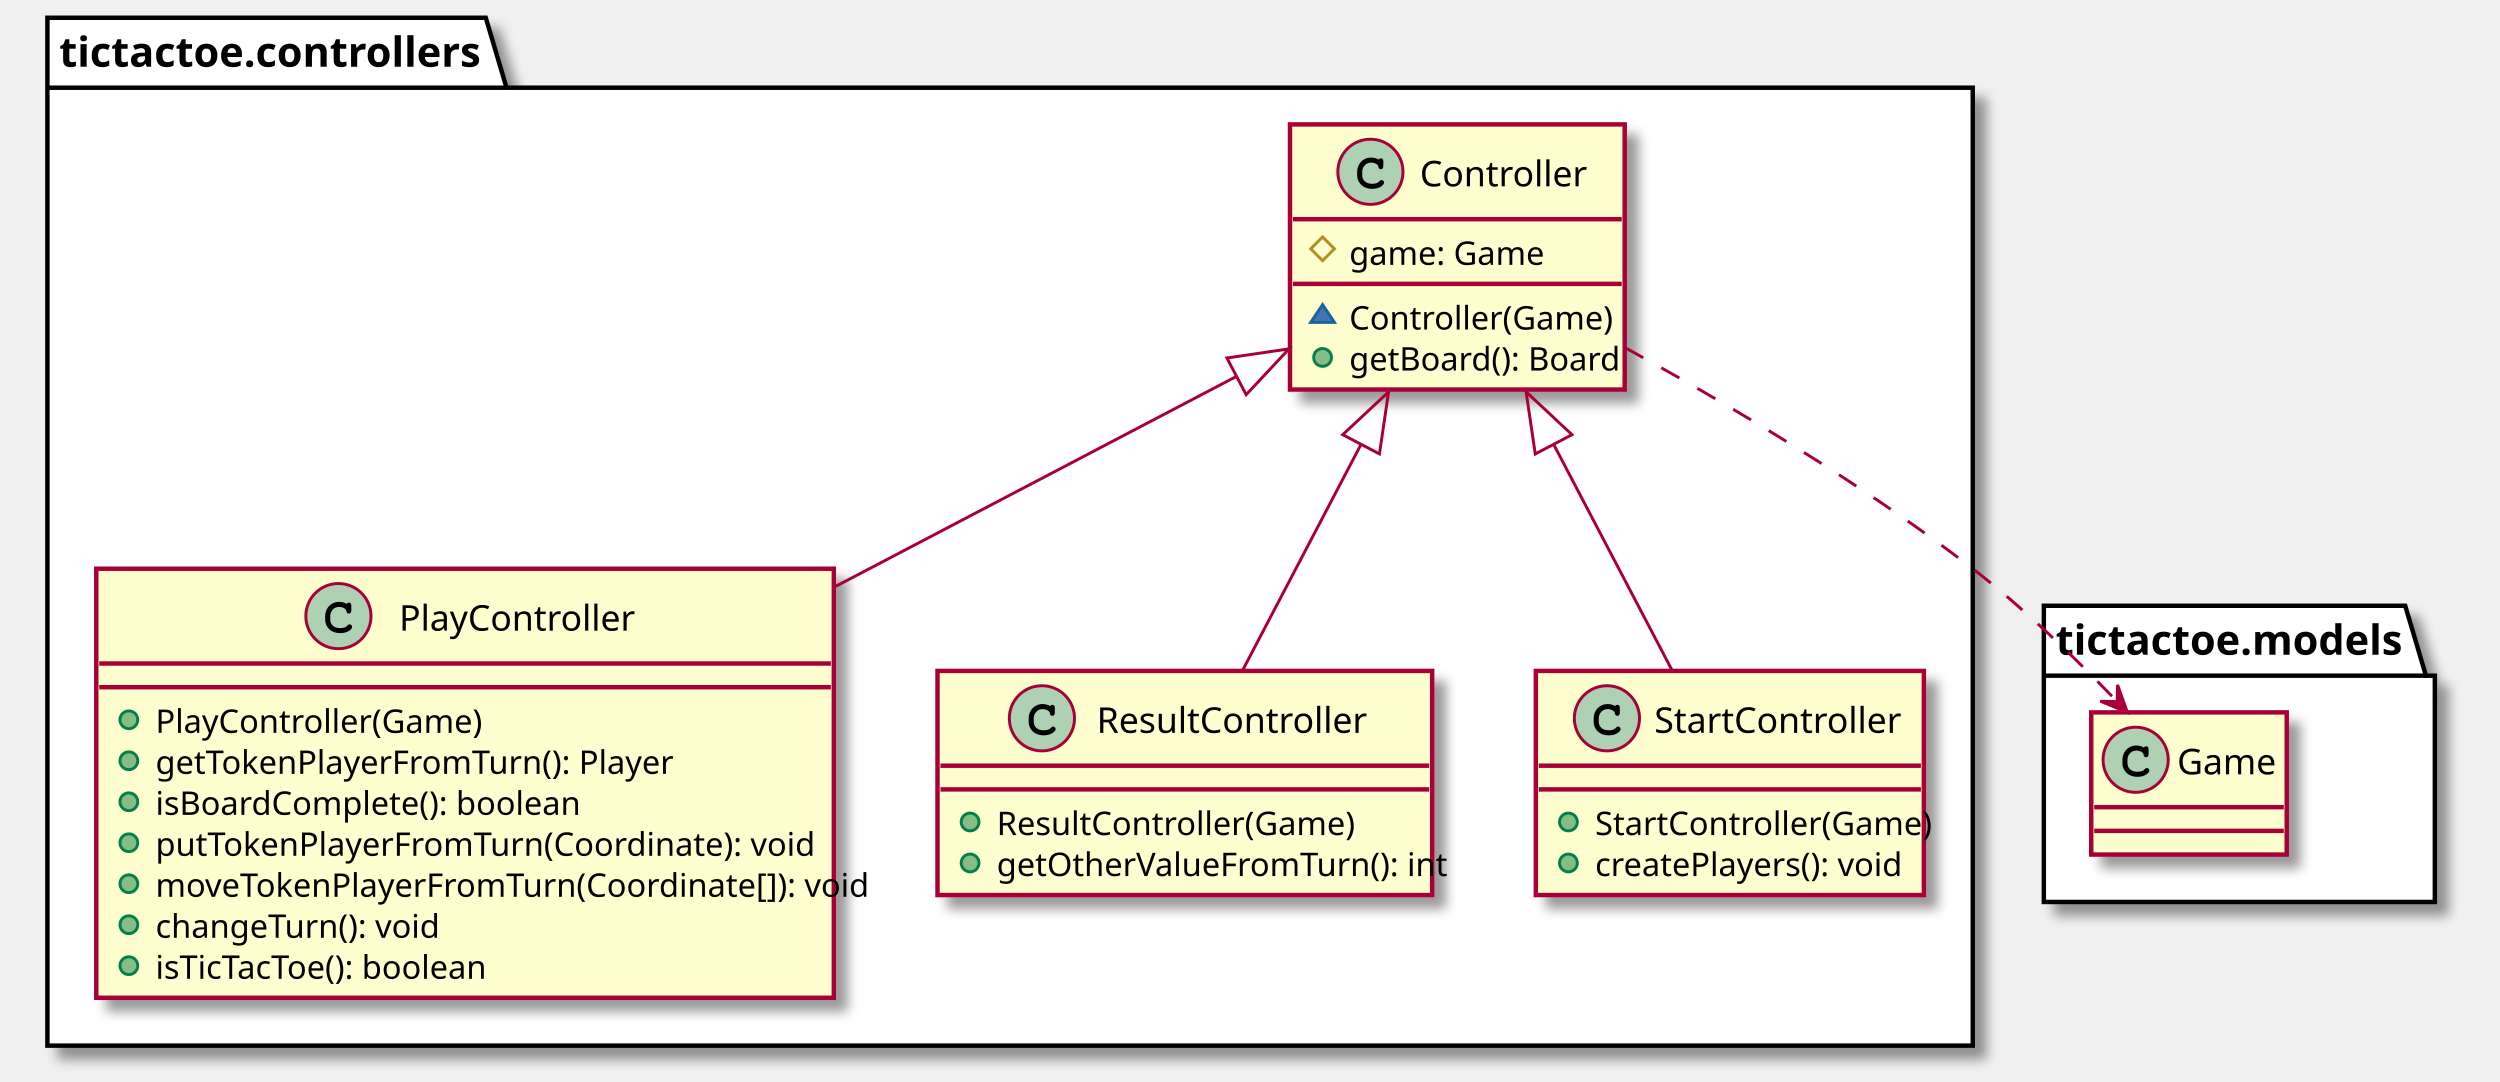
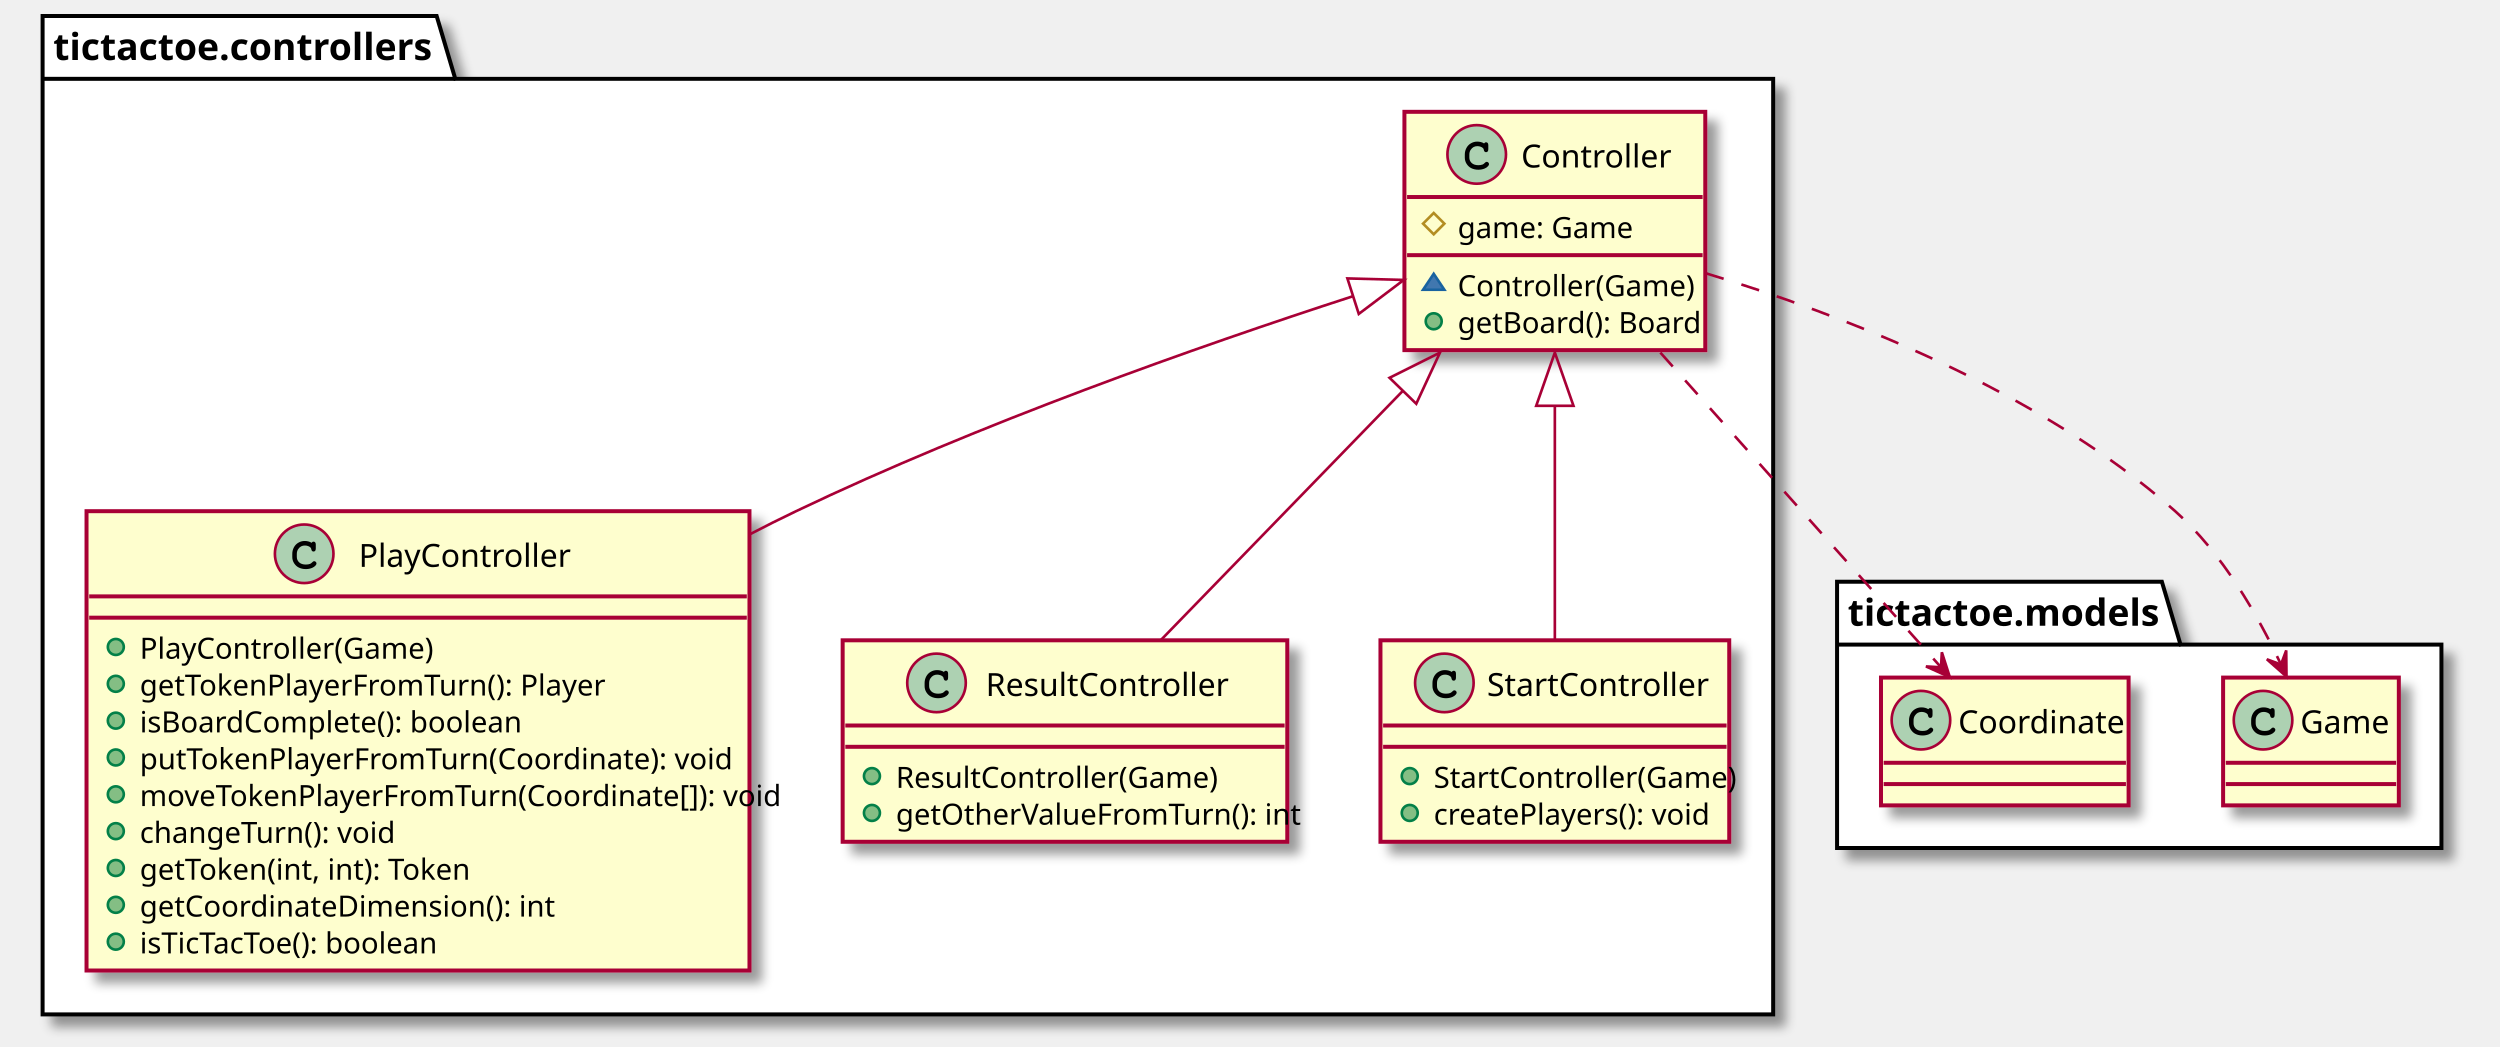
- <svg xmlns="http://www.w3.org/2000/svg" contentScriptType="application/ecmascript" contentStyleType="text/css" height="365px" preserveAspectRatio="none" style="width:844px;height:365px;" version="1.1" viewBox="0 0 844 365" width="844px" zoomAndPan="magnify">
+ <svg xmlns="http://www.w3.org/2000/svg" contentScriptType="application/ecmascript" contentStyleType="text/css" height="393px" preserveAspectRatio="none" style="width:939px;height:393px;" version="1.1" viewBox="0 0 939 393" width="939px" zoomAndPan="magnify">
  <defs>
-     <filter height="300%" id="f1k6c505e2zie6" width="300%" x="-1" y="-1">
+     <filter height="300%" id="fr5i2zwpl81jd" width="300%" x="-1" y="-1">
      <feGaussianBlur result="blurOut" stdDeviation="2.0" />
      <feColorMatrix in="blurOut" result="blurOut2" type="matrix" values="0 0 0 0 0 0 0 0 0 0 0 0 0 0 0 0 0 0 .4 0" />
      <feOffset dx="4.0" dy="4.0" in="blurOut2" result="blurOut3" />
      <feBlend in="SourceGraphic" in2="blurOut3" mode="normal" />
    </filter>
  </defs>
  <g>
-     <polygon fill="#FFFFFF" filter="url(#f1k6c505e2zie6)" points="16,6,164,6,171,29.609,666,29.609,666,353,16,353,16,6" style="stroke: #000000; stroke-width: 1.5;" />
+     <polygon fill="#FFFFFF" filter="url(#fr5i2zwpl81jd)" points="16,6,164,6,171,29.609,666,29.609,666,381,16,381,16,6" style="stroke: #000000; stroke-width: 1.5;" />
    <line style="stroke: #000000; stroke-width: 1.5;" x1="16" x2="171" y1="29.609" y2="29.609" />
    <text fill="#000000" font-family="sans-serif" font-size="14" font-weight="bold" lengthAdjust="spacingAndGlyphs" textLength="142" x="20" y="22.533">tictactoe.controllers</text>
-     <polygon fill="#FFFFFF" filter="url(#f1k6c505e2zie6)" points="690,204.5,812,204.5,819,228.109,822,228.109,822,304.5,690,304.5,690,204.5" style="stroke: #000000; stroke-width: 1.5;" />
-     <line style="stroke: #000000; stroke-width: 1.5;" x1="690" x2="819" y1="228.109" y2="228.109" />
-     <text fill="#000000" font-family="sans-serif" font-size="14" font-weight="bold" lengthAdjust="spacingAndGlyphs" textLength="116" x="694" y="221.033">tictactoe.models</text>
-     <rect fill="#FEFECE" filter="url(#f1k6c505e2zie6)" height="89.508" id="tictactoe.controllers.Controller" style="stroke: #A80036; stroke-width: 1.5;" width="113" x="435.5" y="42" />
-     <ellipse cx="462.65" cy="58" fill="#ADD1B2" rx="11" ry="11" style="stroke: #A80036; stroke-width: 1.0;" />
-     <path d="M465.416,53.875 Q465.572,53.656 465.759,53.547 Q465.947,53.438 466.166,53.438 Q466.541,53.438 466.775,53.703 Q467.009,53.953 467.009,54.562 L467.009,56.016 Q467.009,56.625 466.775,56.891 Q466.541,57.156 466.166,57.156 Q465.822,57.156 465.619,56.953 Q465.416,56.766 465.306,56.25 Q465.259,55.891 465.072,55.703 Q464.744,55.328 464.134,55.109 Q463.525,54.891 462.9,54.891 Q462.134,54.891 461.494,55.219 Q460.869,55.547 460.369,56.297 Q459.884,57.047 459.884,58.078 L459.884,59.172 Q459.884,60.406 460.775,61.234 Q461.666,62.047 463.259,62.047 Q464.197,62.047 464.853,61.797 Q465.244,61.641 465.666,61.203 Q465.931,60.938 466.072,60.859 Q466.228,60.781 466.431,60.781 Q466.759,60.781 467.009,61.047 Q467.275,61.297 467.275,61.641 Q467.275,61.984 466.931,62.391 Q466.431,62.969 465.634,63.297 Q464.556,63.75 463.259,63.75 Q461.744,63.75 460.541,63.125 Q459.556,62.625 458.869,61.562 Q458.181,60.484 458.181,59.203 L458.181,58.047 Q458.181,56.719 458.791,55.578 Q459.416,54.422 460.509,53.812 Q461.603,53.188 462.837,53.188 Q463.572,53.188 464.212,53.359 Q464.869,53.516 465.416,53.875 Z " />
-     <text fill="#000000" font-family="sans-serif" font-size="12" lengthAdjust="spacingAndGlyphs" textLength="54" x="479.35" y="62.91">Controller</text>
-     <line style="stroke: #A80036; stroke-width: 1.5;" x1="436.5" x2="547.5" y1="74" y2="74" />
-     <polygon fill="none" points="446.5,80,450.5,84,446.5,88,442.5,84" style="stroke: #B38D22; stroke-width: 1.0;" />
-     <text fill="#000000" font-family="sans-serif" font-size="11" lengthAdjust="spacingAndGlyphs" textLength="60" x="455.5" y="89.419">game: Game</text>
-     <line style="stroke: #A80036; stroke-width: 1.5;" x1="436.5" x2="547.5" y1="95.836" y2="95.836" />
-     <polygon fill="#4177AF" points="446.5,102.836,442.5,108.836,450.5,108.836" style="stroke: #1963A0; stroke-width: 1.0;" />
-     <text fill="#000000" font-family="sans-serif" font-size="11" lengthAdjust="spacingAndGlyphs" textLength="82" x="455.5" y="111.255">Controller(Game)</text>
-     <ellipse cx="446.5" cy="120.672" fill="#84BE84" rx="3" ry="3" style="stroke: #038048; stroke-width: 1.0;" />
-     <text fill="#000000" font-family="sans-serif" font-size="11" lengthAdjust="spacingAndGlyphs" textLength="87" x="455.5" y="125.091">getBoard(): Board</text>
-     <rect fill="#FEFECE" filter="url(#f1k6c505e2zie6)" height="144.852" id="tictactoe.controllers.PlayController" style="stroke: #A80036; stroke-width: 1.5;" width="249" x="32.5" y="192" />
+     <polygon fill="#FFFFFF" filter="url(#fr5i2zwpl81jd)" points="690,218.5,812,218.5,819,242.109,917,242.109,917,318.5,690,318.5,690,218.5" style="stroke: #000000; stroke-width: 1.5;" />
+     <line style="stroke: #000000; stroke-width: 1.5;" x1="690" x2="819" y1="242.109" y2="242.109" />
+     <text fill="#000000" font-family="sans-serif" font-size="14" font-weight="bold" lengthAdjust="spacingAndGlyphs" textLength="116" x="694" y="235.033">tictactoe.models</text>
+     <rect fill="#FEFECE" filter="url(#fr5i2zwpl81jd)" height="89.508" id="tictactoe.controllers.Controller" style="stroke: #A80036; stroke-width: 1.5;" width="113" x="527.5" y="42" />
+     <ellipse cx="554.65" cy="58" fill="#ADD1B2" rx="11" ry="11" style="stroke: #A80036; stroke-width: 1.0;" />
+     <path d="M557.416,53.875 Q557.572,53.656 557.759,53.547 Q557.947,53.438 558.166,53.438 Q558.541,53.438 558.775,53.703 Q559.009,53.953 559.009,54.562 L559.009,56.016 Q559.009,56.625 558.775,56.891 Q558.541,57.156 558.166,57.156 Q557.822,57.156 557.619,56.953 Q557.416,56.766 557.306,56.25 Q557.259,55.891 557.072,55.703 Q556.744,55.328 556.134,55.109 Q555.525,54.891 554.9,54.891 Q554.134,54.891 553.494,55.219 Q552.869,55.547 552.369,56.297 Q551.884,57.047 551.884,58.078 L551.884,59.172 Q551.884,60.406 552.775,61.234 Q553.666,62.047 555.259,62.047 Q556.197,62.047 556.853,61.797 Q557.244,61.641 557.666,61.203 Q557.931,60.938 558.072,60.859 Q558.228,60.781 558.431,60.781 Q558.759,60.781 559.009,61.047 Q559.275,61.297 559.275,61.641 Q559.275,61.984 558.931,62.391 Q558.431,62.969 557.634,63.297 Q556.556,63.75 555.259,63.75 Q553.744,63.75 552.541,63.125 Q551.556,62.625 550.869,61.562 Q550.181,60.484 550.181,59.203 L550.181,58.047 Q550.181,56.719 550.791,55.578 Q551.416,54.422 552.509,53.812 Q553.603,53.188 554.837,53.188 Q555.572,53.188 556.212,53.359 Q556.869,53.516 557.416,53.875 Z " />
+     <text fill="#000000" font-family="sans-serif" font-size="12" lengthAdjust="spacingAndGlyphs" textLength="54" x="571.35" y="62.91">Controller</text>
+     <line style="stroke: #A80036; stroke-width: 1.5;" x1="528.5" x2="639.5" y1="74" y2="74" />
+     <polygon fill="none" points="538.5,80,542.5,84,538.5,88,534.5,84" style="stroke: #B38D22; stroke-width: 1.0;" />
+     <text fill="#000000" font-family="sans-serif" font-size="11" lengthAdjust="spacingAndGlyphs" textLength="60" x="547.5" y="89.419">game: Game</text>
+     <line style="stroke: #A80036; stroke-width: 1.5;" x1="528.5" x2="639.5" y1="95.836" y2="95.836" />
+     <polygon fill="#4177AF" points="538.5,102.836,534.5,108.836,542.5,108.836" style="stroke: #1963A0; stroke-width: 1.0;" />
+     <text fill="#000000" font-family="sans-serif" font-size="11" lengthAdjust="spacingAndGlyphs" textLength="82" x="547.5" y="111.255">Controller(Game)</text>
+     <ellipse cx="538.5" cy="120.672" fill="#84BE84" rx="3" ry="3" style="stroke: #038048; stroke-width: 1.0;" />
+     <text fill="#000000" font-family="sans-serif" font-size="11" lengthAdjust="spacingAndGlyphs" textLength="87" x="547.5" y="125.091">getBoard(): Board</text>
+     <rect fill="#FEFECE" filter="url(#fr5i2zwpl81jd)" height="172.523" id="tictactoe.controllers.PlayController" style="stroke: #A80036; stroke-width: 1.5;" width="249" x="32.5" y="192" />
    <ellipse cx="114.25" cy="208" fill="#ADD1B2" rx="11" ry="11" style="stroke: #A80036; stroke-width: 1.0;" />
    <path d="M117.016,203.875 Q117.172,203.656 117.359,203.547 Q117.547,203.438 117.766,203.438 Q118.141,203.438 118.375,203.703 Q118.609,203.953 118.609,204.562 L118.609,206.016 Q118.609,206.625 118.375,206.891 Q118.141,207.156 117.766,207.156 Q117.422,207.156 117.219,206.953 Q117.016,206.766 116.906,206.25 Q116.859,205.891 116.672,205.703 Q116.344,205.328 115.734,205.109 Q115.125,204.891 114.5,204.891 Q113.734,204.891 113.094,205.219 Q112.469,205.547 111.969,206.297 Q111.484,207.047 111.484,208.078 L111.484,209.172 Q111.484,210.406 112.375,211.234 Q113.266,212.047 114.859,212.047 Q115.797,212.047 116.453,211.797 Q116.844,211.641 117.266,211.203 Q117.531,210.938 117.672,210.859 Q117.828,210.781 118.031,210.781 Q118.359,210.781 118.609,211.047 Q118.875,211.297 118.875,211.641 Q118.875,211.984 118.531,212.391 Q118.031,212.969 117.234,213.297 Q116.156,213.75 114.859,213.75 Q113.344,213.75 112.141,213.125 Q111.156,212.625 110.469,211.562 Q109.781,210.484 109.781,209.203 L109.781,208.047 Q109.781,206.719 110.391,205.578 Q111.016,204.422 112.109,203.812 Q113.203,203.188 114.438,203.188 Q115.172,203.188 115.812,203.359 Q116.469,203.516 117.016,203.875 Z " />
    <text fill="#000000" font-family="sans-serif" font-size="12" lengthAdjust="spacingAndGlyphs" textLength="77" x="134.75" y="212.91">PlayController</text>
    <line style="stroke: #A80036; stroke-width: 1.5;" x1="33.5" x2="280.5" y1="224" y2="224" />
    <line style="stroke: #A80036; stroke-width: 1.5;" x1="33.5" x2="280.5" y1="232" y2="232" />
    <ellipse cx="43.5" cy="243" fill="#84BE84" rx="3" ry="3" style="stroke: #038048; stroke-width: 1.0;" />
    <text fill="#000000" font-family="sans-serif" font-size="11" lengthAdjust="spacingAndGlyphs" textLength="102" x="52.5" y="247.419">PlayController(Game)</text>
    <ellipse cx="43.5" cy="256.836" fill="#84BE84" rx="3" ry="3" style="stroke: #038048; stroke-width: 1.0;" />
    <text fill="#000000" font-family="sans-serif" font-size="11" lengthAdjust="spacingAndGlyphs" textLength="164" x="52.5" y="261.255">getTokenPlayerFromTurn(): Player</text>
    <ellipse cx="43.5" cy="270.672" fill="#84BE84" rx="3" ry="3" style="stroke: #038048; stroke-width: 1.0;" />
    <text fill="#000000" font-family="sans-serif" font-size="11" lengthAdjust="spacingAndGlyphs" textLength="133" x="52.5" y="275.091">isBoardComplete(): boolean</text>
    <ellipse cx="43.5" cy="284.508" fill="#84BE84" rx="3" ry="3" style="stroke: #038048; stroke-width: 1.0;" />
    <text fill="#000000" font-family="sans-serif" font-size="11" lengthAdjust="spacingAndGlyphs" textLength="206" x="52.5" y="288.927">putTokenPlayerFromTurn(Coordinate): void</text>
    <ellipse cx="43.5" cy="298.344" fill="#84BE84" rx="3" ry="3" style="stroke: #038048; stroke-width: 1.0;" />
    <text fill="#000000" font-family="sans-serif" font-size="11" lengthAdjust="spacingAndGlyphs" textLength="223" x="52.5" y="302.763">moveTokenPlayerFromTurn(Coordinate[]): void</text>
    <ellipse cx="43.5" cy="312.18" fill="#84BE84" rx="3" ry="3" style="stroke: #038048; stroke-width: 1.0;" />
    <text fill="#000000" font-family="sans-serif" font-size="11" lengthAdjust="spacingAndGlyphs" textLength="92" x="52.5" y="316.599">changeTurn(): void</text>
    <ellipse cx="43.5" cy="326.016" fill="#84BE84" rx="3" ry="3" style="stroke: #038048; stroke-width: 1.0;" />
-     <text fill="#000000" font-family="sans-serif" font-size="11" lengthAdjust="spacingAndGlyphs" textLength="110" x="52.5" y="330.435">isTicTacToe(): boolean</text>
-     <rect fill="#FEFECE" filter="url(#f1k6c505e2zie6)" height="75.672" id="tictactoe.controllers.ResultController" style="stroke: #A80036; stroke-width: 1.5;" width="167" x="316.5" y="226.5" />
-     <ellipse cx="351.75" cy="242.5" fill="#ADD1B2" rx="11" ry="11" style="stroke: #A80036; stroke-width: 1.0;" />
-     <path d="M354.516,238.375 Q354.672,238.156 354.859,238.047 Q355.047,237.938 355.266,237.938 Q355.641,237.938 355.875,238.203 Q356.109,238.453 356.109,239.062 L356.109,240.516 Q356.109,241.125 355.875,241.391 Q355.641,241.656 355.266,241.656 Q354.922,241.656 354.719,241.453 Q354.516,241.266 354.406,240.75 Q354.359,240.391 354.172,240.203 Q353.844,239.828 353.234,239.609 Q352.625,239.391 352,239.391 Q351.234,239.391 350.594,239.719 Q349.969,240.047 349.469,240.797 Q348.984,241.547 348.984,242.578 L348.984,243.672 Q348.984,244.906 349.875,245.734 Q350.766,246.547 352.359,246.547 Q353.297,246.547 353.953,246.297 Q354.344,246.141 354.766,245.703 Q355.031,245.438 355.172,245.359 Q355.328,245.281 355.531,245.281 Q355.859,245.281 356.109,245.547 Q356.375,245.797 356.375,246.141 Q356.375,246.484 356.031,246.891 Q355.531,247.469 354.734,247.797 Q353.656,248.25 352.359,248.25 Q350.844,248.25 349.641,247.625 Q348.656,247.125 347.969,246.062 Q347.281,244.984 347.281,243.703 L347.281,242.547 Q347.281,241.219 347.891,240.078 Q348.516,238.922 349.609,238.312 Q350.703,237.688 351.938,237.688 Q352.672,237.688 353.312,237.859 Q353.969,238.016 354.516,238.375 Z " />
-     <text fill="#000000" font-family="sans-serif" font-size="12" lengthAdjust="spacingAndGlyphs" textLength="90" x="370.25" y="247.41">ResultController</text>
-     <line style="stroke: #A80036; stroke-width: 1.5;" x1="317.5" x2="482.5" y1="258.5" y2="258.5" />
-     <line style="stroke: #A80036; stroke-width: 1.5;" x1="317.5" x2="482.5" y1="266.5" y2="266.5" />
-     <ellipse cx="327.5" cy="277.5" fill="#84BE84" rx="3" ry="3" style="stroke: #038048; stroke-width: 1.0;" />
-     <text fill="#000000" font-family="sans-serif" font-size="11" lengthAdjust="spacingAndGlyphs" textLength="112" x="336.5" y="281.919">ResultController(Game)</text>
-     <ellipse cx="327.5" cy="291.336" fill="#84BE84" rx="3" ry="3" style="stroke: #038048; stroke-width: 1.0;" />
-     <text fill="#000000" font-family="sans-serif" font-size="11" lengthAdjust="spacingAndGlyphs" textLength="141" x="336.5" y="295.755">getOtherValueFromTurn(): int</text>
-     <rect fill="#FEFECE" filter="url(#f1k6c505e2zie6)" height="75.672" id="tictactoe.controllers.StartController" style="stroke: #A80036; stroke-width: 1.5;" width="131" x="518.5" y="226.5" />
-     <ellipse cx="542.5" cy="242.5" fill="#ADD1B2" rx="11" ry="11" style="stroke: #A80036; stroke-width: 1.0;" />
-     <path d="M545.266,238.375 Q545.422,238.156 545.609,238.047 Q545.797,237.938 546.016,237.938 Q546.391,237.938 546.625,238.203 Q546.859,238.453 546.859,239.062 L546.859,240.516 Q546.859,241.125 546.625,241.391 Q546.391,241.656 546.016,241.656 Q545.672,241.656 545.469,241.453 Q545.266,241.266 545.156,240.75 Q545.109,240.391 544.922,240.203 Q544.594,239.828 543.984,239.609 Q543.375,239.391 542.75,239.391 Q541.984,239.391 541.344,239.719 Q540.719,240.047 540.219,240.797 Q539.734,241.547 539.734,242.578 L539.734,243.672 Q539.734,244.906 540.625,245.734 Q541.516,246.547 543.109,246.547 Q544.047,246.547 544.703,246.297 Q545.094,246.141 545.516,245.703 Q545.781,245.438 545.922,245.359 Q546.078,245.281 546.281,245.281 Q546.609,245.281 546.859,245.547 Q547.125,245.797 547.125,246.141 Q547.125,246.484 546.781,246.891 Q546.281,247.469 545.484,247.797 Q544.406,248.25 543.109,248.25 Q541.594,248.25 540.391,247.625 Q539.406,247.125 538.719,246.062 Q538.031,244.984 538.031,243.703 L538.031,242.547 Q538.031,241.219 538.641,240.078 Q539.266,238.922 540.359,238.312 Q541.453,237.688 542.688,237.688 Q543.422,237.688 544.062,237.859 Q544.719,238.016 545.266,238.375 Z " />
-     <text fill="#000000" font-family="sans-serif" font-size="12" lengthAdjust="spacingAndGlyphs" textLength="79" x="558.5" y="247.41">StartController</text>
-     <line style="stroke: #A80036; stroke-width: 1.5;" x1="519.5" x2="648.5" y1="258.5" y2="258.5" />
-     <line style="stroke: #A80036; stroke-width: 1.5;" x1="519.5" x2="648.5" y1="266.5" y2="266.5" />
-     <ellipse cx="529.5" cy="277.5" fill="#84BE84" rx="3" ry="3" style="stroke: #038048; stroke-width: 1.0;" />
-     <text fill="#000000" font-family="sans-serif" font-size="11" lengthAdjust="spacingAndGlyphs" textLength="105" x="538.5" y="281.919">StartController(Game)</text>
-     <ellipse cx="529.5" cy="291.336" fill="#84BE84" rx="3" ry="3" style="stroke: #038048; stroke-width: 1.0;" />
-     <text fill="#000000" font-family="sans-serif" font-size="11" lengthAdjust="spacingAndGlyphs" textLength="101" x="538.5" y="295.755">createPlayers(): void</text>
-     <rect fill="#FEFECE" filter="url(#f1k6c505e2zie6)" height="48" id="tictactoe.models.Game" style="stroke: #A80036; stroke-width: 1.5;" width="66" x="706" y="240.5" />
-     <ellipse cx="721" cy="256.5" fill="#ADD1B2" rx="11" ry="11" style="stroke: #A80036; stroke-width: 1.0;" />
-     <path d="M723.766,252.375 Q723.922,252.156 724.109,252.047 Q724.297,251.938 724.516,251.938 Q724.891,251.938 725.125,252.203 Q725.359,252.453 725.359,253.062 L725.359,254.516 Q725.359,255.125 725.125,255.391 Q724.891,255.656 724.516,255.656 Q724.172,255.656 723.969,255.453 Q723.766,255.266 723.656,254.75 Q723.609,254.391 723.422,254.203 Q723.094,253.828 722.484,253.609 Q721.875,253.391 721.25,253.391 Q720.484,253.391 719.844,253.719 Q719.219,254.047 718.719,254.797 Q718.234,255.547 718.234,256.578 L718.234,257.672 Q718.234,258.906 719.125,259.734 Q720.016,260.547 721.609,260.547 Q722.547,260.547 723.203,260.297 Q723.594,260.141 724.016,259.703 Q724.281,259.438 724.422,259.359 Q724.578,259.281 724.781,259.281 Q725.109,259.281 725.359,259.547 Q725.625,259.797 725.625,260.141 Q725.625,260.484 725.281,260.891 Q724.781,261.469 723.984,261.797 Q722.906,262.25 721.609,262.25 Q720.094,262.25 718.891,261.625 Q717.906,261.125 717.219,260.062 Q716.531,258.984 716.531,257.703 L716.531,256.547 Q716.531,255.219 717.141,254.078 Q717.766,252.922 718.859,252.312 Q719.953,251.688 721.188,251.688 Q721.922,251.688 722.562,251.859 Q723.219,252.016 723.766,252.375 Z " />
-     <text fill="#000000" font-family="sans-serif" font-size="12" lengthAdjust="spacingAndGlyphs" textLength="34" x="735" y="261.41">Game</text>
-     <line style="stroke: #A80036; stroke-width: 1.5;" x1="707" x2="771" y1="272.5" y2="272.5" />
-     <line style="stroke: #A80036; stroke-width: 1.5;" x1="707" x2="771" y1="280.5" y2="280.5" />
-     <path d="M548.632,117.378 C583.759,136.666 629.073,163.525 666,192 C683.336,205.368 700.92,222.461 714.486,236.582 " fill="none" id="tictactoe.controllers.Controller-&gt;tictactoe.models.Game" style="stroke: #A80036; stroke-width: 1.0; stroke-dasharray: 7.0,7.0;" />
-     <polygon fill="#A80036" points="718.202,240.481,714.889,231.206,714.753,236.862,709.097,236.726,718.202,240.481" style="stroke: #A80036; stroke-width: 1.0;" />
-     <path d="M417.331,127.118 C377.43,148.021 327.258,174.305 281.634,198.207 " fill="none" id="tictactoe.controllers.Controller&lt;-tictactoe.controllers.PlayController" style="stroke: #A80036; stroke-width: 1.0;" />
-     <polygon fill="none" points="414.207,120.852,435.172,117.771,420.704,133.253,414.207,120.852" style="stroke: #A80036; stroke-width: 1.0;" />
-     <path d="M459.427,150.137 C446.075,175.608 431.068,204.234 419.476,226.348 " fill="none" id="tictactoe.controllers.Controller&lt;-tictactoe.controllers.ResultController" style="stroke: #A80036; stroke-width: 1.0;" />
-     <polygon fill="none" points="453.299,146.75,468.785,132.286,465.698,153.25,453.299,146.75" style="stroke: #A80036; stroke-width: 1.0;" />
-     <path d="M524.573,150.137 C537.925,175.608 552.932,204.234 564.524,226.348 " fill="none" id="tictactoe.controllers.Controller&lt;-tictactoe.controllers.StartController" style="stroke: #A80036; stroke-width: 1.0;" />
-     <polygon fill="none" points="518.302,153.25,515.215,132.286,530.701,146.75,518.302,153.25" style="stroke: #A80036; stroke-width: 1.0;" />
+     <text fill="#000000" font-family="sans-serif" font-size="11" lengthAdjust="spacingAndGlyphs" textLength="115" x="52.5" y="330.435">getToken(int, int): Token</text>
+     <ellipse cx="43.5" cy="339.852" fill="#84BE84" rx="3" ry="3" style="stroke: #038048; stroke-width: 1.0;" />
+     <text fill="#000000" font-family="sans-serif" font-size="11" lengthAdjust="spacingAndGlyphs" textLength="141" x="52.5" y="344.271">getCoordinateDimension(): int</text>
+     <ellipse cx="43.5" cy="353.688" fill="#84BE84" rx="3" ry="3" style="stroke: #038048; stroke-width: 1.0;" />
+     <text fill="#000000" font-family="sans-serif" font-size="11" lengthAdjust="spacingAndGlyphs" textLength="110" x="52.5" y="358.106">isTicTacToe(): boolean</text>
+     <rect fill="#FEFECE" filter="url(#fr5i2zwpl81jd)" height="75.672" id="tictactoe.controllers.ResultController" style="stroke: #A80036; stroke-width: 1.5;" width="167" x="316.5" y="240.5" />
+     <ellipse cx="351.75" cy="256.5" fill="#ADD1B2" rx="11" ry="11" style="stroke: #A80036; stroke-width: 1.0;" />
+     <path d="M354.516,252.375 Q354.672,252.156 354.859,252.047 Q355.047,251.938 355.266,251.938 Q355.641,251.938 355.875,252.203 Q356.109,252.453 356.109,253.062 L356.109,254.516 Q356.109,255.125 355.875,255.391 Q355.641,255.656 355.266,255.656 Q354.922,255.656 354.719,255.453 Q354.516,255.266 354.406,254.75 Q354.359,254.391 354.172,254.203 Q353.844,253.828 353.234,253.609 Q352.625,253.391 352,253.391 Q351.234,253.391 350.594,253.719 Q349.969,254.047 349.469,254.797 Q348.984,255.547 348.984,256.578 L348.984,257.672 Q348.984,258.906 349.875,259.734 Q350.766,260.547 352.359,260.547 Q353.297,260.547 353.953,260.297 Q354.344,260.141 354.766,259.703 Q355.031,259.438 355.172,259.359 Q355.328,259.281 355.531,259.281 Q355.859,259.281 356.109,259.547 Q356.375,259.797 356.375,260.141 Q356.375,260.484 356.031,260.891 Q355.531,261.469 354.734,261.797 Q353.656,262.25 352.359,262.25 Q350.844,262.25 349.641,261.625 Q348.656,261.125 347.969,260.062 Q347.281,258.984 347.281,257.703 L347.281,256.547 Q347.281,255.219 347.891,254.078 Q348.516,252.922 349.609,252.312 Q350.703,251.688 351.938,251.688 Q352.672,251.688 353.312,251.859 Q353.969,252.016 354.516,252.375 Z " />
+     <text fill="#000000" font-family="sans-serif" font-size="12" lengthAdjust="spacingAndGlyphs" textLength="90" x="370.25" y="261.41">ResultController</text>
+     <line style="stroke: #A80036; stroke-width: 1.5;" x1="317.5" x2="482.5" y1="272.5" y2="272.5" />
+     <line style="stroke: #A80036; stroke-width: 1.5;" x1="317.5" x2="482.5" y1="280.5" y2="280.5" />
+     <ellipse cx="327.5" cy="291.5" fill="#84BE84" rx="3" ry="3" style="stroke: #038048; stroke-width: 1.0;" />
+     <text fill="#000000" font-family="sans-serif" font-size="11" lengthAdjust="spacingAndGlyphs" textLength="112" x="336.5" y="295.919">ResultController(Game)</text>
+     <ellipse cx="327.5" cy="305.336" fill="#84BE84" rx="3" ry="3" style="stroke: #038048; stroke-width: 1.0;" />
+     <text fill="#000000" font-family="sans-serif" font-size="11" lengthAdjust="spacingAndGlyphs" textLength="141" x="336.5" y="309.755">getOtherValueFromTurn(): int</text>
+     <rect fill="#FEFECE" filter="url(#fr5i2zwpl81jd)" height="75.672" id="tictactoe.controllers.StartController" style="stroke: #A80036; stroke-width: 1.5;" width="131" x="518.5" y="240.5" />
+     <ellipse cx="542.5" cy="256.5" fill="#ADD1B2" rx="11" ry="11" style="stroke: #A80036; stroke-width: 1.0;" />
+     <path d="M545.266,252.375 Q545.422,252.156 545.609,252.047 Q545.797,251.938 546.016,251.938 Q546.391,251.938 546.625,252.203 Q546.859,252.453 546.859,253.062 L546.859,254.516 Q546.859,255.125 546.625,255.391 Q546.391,255.656 546.016,255.656 Q545.672,255.656 545.469,255.453 Q545.266,255.266 545.156,254.75 Q545.109,254.391 544.922,254.203 Q544.594,253.828 543.984,253.609 Q543.375,253.391 542.75,253.391 Q541.984,253.391 541.344,253.719 Q540.719,254.047 540.219,254.797 Q539.734,255.547 539.734,256.578 L539.734,257.672 Q539.734,258.906 540.625,259.734 Q541.516,260.547 543.109,260.547 Q544.047,260.547 544.703,260.297 Q545.094,260.141 545.516,259.703 Q545.781,259.438 545.922,259.359 Q546.078,259.281 546.281,259.281 Q546.609,259.281 546.859,259.547 Q547.125,259.797 547.125,260.141 Q547.125,260.484 546.781,260.891 Q546.281,261.469 545.484,261.797 Q544.406,262.25 543.109,262.25 Q541.594,262.25 540.391,261.625 Q539.406,261.125 538.719,260.062 Q538.031,258.984 538.031,257.703 L538.031,256.547 Q538.031,255.219 538.641,254.078 Q539.266,252.922 540.359,252.312 Q541.453,251.688 542.688,251.688 Q543.422,251.688 544.062,251.859 Q544.719,252.016 545.266,252.375 Z " />
+     <text fill="#000000" font-family="sans-serif" font-size="12" lengthAdjust="spacingAndGlyphs" textLength="79" x="558.5" y="261.41">StartController</text>
+     <line style="stroke: #A80036; stroke-width: 1.5;" x1="519.5" x2="648.5" y1="272.5" y2="272.5" />
+     <line style="stroke: #A80036; stroke-width: 1.5;" x1="519.5" x2="648.5" y1="280.5" y2="280.5" />
+     <ellipse cx="529.5" cy="291.5" fill="#84BE84" rx="3" ry="3" style="stroke: #038048; stroke-width: 1.0;" />
+     <text fill="#000000" font-family="sans-serif" font-size="11" lengthAdjust="spacingAndGlyphs" textLength="105" x="538.5" y="295.919">StartController(Game)</text>
+     <ellipse cx="529.5" cy="305.336" fill="#84BE84" rx="3" ry="3" style="stroke: #038048; stroke-width: 1.0;" />
+     <text fill="#000000" font-family="sans-serif" font-size="11" lengthAdjust="spacingAndGlyphs" textLength="101" x="538.5" y="309.755">createPlayers(): void</text>
+     <rect fill="#FEFECE" filter="url(#fr5i2zwpl81jd)" height="48" id="tictactoe.models.Game" style="stroke: #A80036; stroke-width: 1.5;" width="66" x="835" y="254.5" />
+     <ellipse cx="850" cy="270.5" fill="#ADD1B2" rx="11" ry="11" style="stroke: #A80036; stroke-width: 1.0;" />
+     <path d="M852.766,266.375 Q852.922,266.156 853.109,266.047 Q853.297,265.938 853.516,265.938 Q853.891,265.938 854.125,266.203 Q854.359,266.453 854.359,267.062 L854.359,268.516 Q854.359,269.125 854.125,269.391 Q853.891,269.656 853.516,269.656 Q853.172,269.656 852.969,269.453 Q852.766,269.266 852.656,268.75 Q852.609,268.391 852.422,268.203 Q852.094,267.828 851.484,267.609 Q850.875,267.391 850.25,267.391 Q849.484,267.391 848.844,267.719 Q848.219,268.047 847.719,268.797 Q847.234,269.547 847.234,270.578 L847.234,271.672 Q847.234,272.906 848.125,273.734 Q849.016,274.547 850.609,274.547 Q851.547,274.547 852.203,274.297 Q852.594,274.141 853.016,273.703 Q853.281,273.438 853.422,273.359 Q853.578,273.281 853.781,273.281 Q854.109,273.281 854.359,273.547 Q854.625,273.797 854.625,274.141 Q854.625,274.484 854.281,274.891 Q853.781,275.469 852.984,275.797 Q851.906,276.25 850.609,276.25 Q849.094,276.25 847.891,275.625 Q846.906,275.125 846.219,274.062 Q845.531,272.984 845.531,271.703 L845.531,270.547 Q845.531,269.219 846.141,268.078 Q846.766,266.922 847.859,266.312 Q848.953,265.688 850.188,265.688 Q850.922,265.688 851.562,265.859 Q852.219,266.016 852.766,266.375 Z " />
+     <text fill="#000000" font-family="sans-serif" font-size="12" lengthAdjust="spacingAndGlyphs" textLength="34" x="864" y="275.41">Game</text>
+     <line style="stroke: #A80036; stroke-width: 1.5;" x1="836" x2="900" y1="286.5" y2="286.5" />
+     <line style="stroke: #A80036; stroke-width: 1.5;" x1="836" x2="900" y1="294.5" y2="294.5" />
+     <rect fill="#FEFECE" filter="url(#fr5i2zwpl81jd)" height="48" id="tictactoe.models.Coordinate" style="stroke: #A80036; stroke-width: 1.5;" width="93" x="706.5" y="254.5" />
+     <ellipse cx="721.5" cy="270.5" fill="#ADD1B2" rx="11" ry="11" style="stroke: #A80036; stroke-width: 1.0;" />
+     <path d="M724.266,266.375 Q724.422,266.156 724.609,266.047 Q724.797,265.938 725.016,265.938 Q725.391,265.938 725.625,266.203 Q725.859,266.453 725.859,267.062 L725.859,268.516 Q725.859,269.125 725.625,269.391 Q725.391,269.656 725.016,269.656 Q724.672,269.656 724.469,269.453 Q724.266,269.266 724.156,268.75 Q724.109,268.391 723.922,268.203 Q723.594,267.828 722.984,267.609 Q722.375,267.391 721.75,267.391 Q720.984,267.391 720.344,267.719 Q719.719,268.047 719.219,268.797 Q718.734,269.547 718.734,270.578 L718.734,271.672 Q718.734,272.906 719.625,273.734 Q720.516,274.547 722.109,274.547 Q723.047,274.547 723.703,274.297 Q724.094,274.141 724.516,273.703 Q724.781,273.438 724.922,273.359 Q725.078,273.281 725.281,273.281 Q725.609,273.281 725.859,273.547 Q726.125,273.797 726.125,274.141 Q726.125,274.484 725.781,274.891 Q725.281,275.469 724.484,275.797 Q723.406,276.25 722.109,276.25 Q720.594,276.25 719.391,275.625 Q718.406,275.125 717.719,274.062 Q717.031,272.984 717.031,271.703 L717.031,270.547 Q717.031,269.219 717.641,268.078 Q718.266,266.922 719.359,266.312 Q720.453,265.688 721.688,265.688 Q722.422,265.688 723.062,265.859 Q723.719,266.016 724.266,266.375 Z " />
+     <text fill="#000000" font-family="sans-serif" font-size="12" lengthAdjust="spacingAndGlyphs" textLength="61" x="735.5" y="275.41">Coordinate</text>
+     <line style="stroke: #A80036; stroke-width: 1.5;" x1="707.5" x2="798.5" y1="286.5" y2="286.5" />
+     <line style="stroke: #A80036; stroke-width: 1.5;" x1="707.5" x2="798.5" y1="294.5" y2="294.5" />
+     <path d="M640.709,102.645 C691.562,118.074 765.835,146.544 817,192 C834.748,207.768 848.133,231.23 856.728,249.59 " fill="none" id="tictactoe.controllers.Controller-&gt;tictactoe.models.Game" style="stroke: #A80036; stroke-width: 1.0; stroke-dasharray: 7.0,7.0;" />
+     <polygon fill="#A80036" points="858.809,254.14,858.702,244.292,856.729,249.593,851.427,247.62,858.809,254.14" style="stroke: #A80036; stroke-width: 1.0;" />
+     <path d="M508.05,111.297 C449.684,130.247 367.694,159.161 299,192 C293.288,194.731 287.509,197.623 281.717,200.63 " fill="none" id="tictactoe.controllers.Controller&lt;-tictactoe.controllers.PlayController" style="stroke: #A80036; stroke-width: 1.0;" />
+     <polygon fill="none" points="506.084,104.576,527.266,105.14,510.356,117.909,506.084,104.576" style="stroke: #A80036; stroke-width: 1.0;" />
+     <path d="M623.623,132.429 C656.209,168.968 701.338,219.571 728.778,250.339 " fill="none" id="tictactoe.controllers.Controller-&gt;tictactoe.models.Coordinate" style="stroke: #A80036; stroke-width: 1.0; stroke-dasharray: 7.0,7.0;" />
+     <polygon fill="#A80036" points="732.364,254.361,729.358,244.982,729.036,250.63,723.388,250.308,732.364,254.361" style="stroke: #A80036; stroke-width: 1.0;" />
+     <path d="M526.829,146.88 C497.187,177.408 461.885,213.765 436.061,240.361 " fill="none" id="tictactoe.controllers.Controller&lt;-tictactoe.controllers.ResultController" style="stroke: #A80036; stroke-width: 1.0;" />
+     <polygon fill="none" points="521.906,141.902,540.86,132.429,531.95,151.655,521.906,141.902" style="stroke: #A80036; stroke-width: 1.0;" />
+     <path d="M584,152.775 C584,181.996 584,215.458 584,240.361 " fill="none" id="tictactoe.controllers.Controller&lt;-tictactoe.controllers.StartController" style="stroke: #A80036; stroke-width: 1.0;" />
+     <polygon fill="none" points="577,152.429,584,132.429,591,152.429,577,152.429" style="stroke: #A80036; stroke-width: 1.0;" />
  </g>
</svg>
